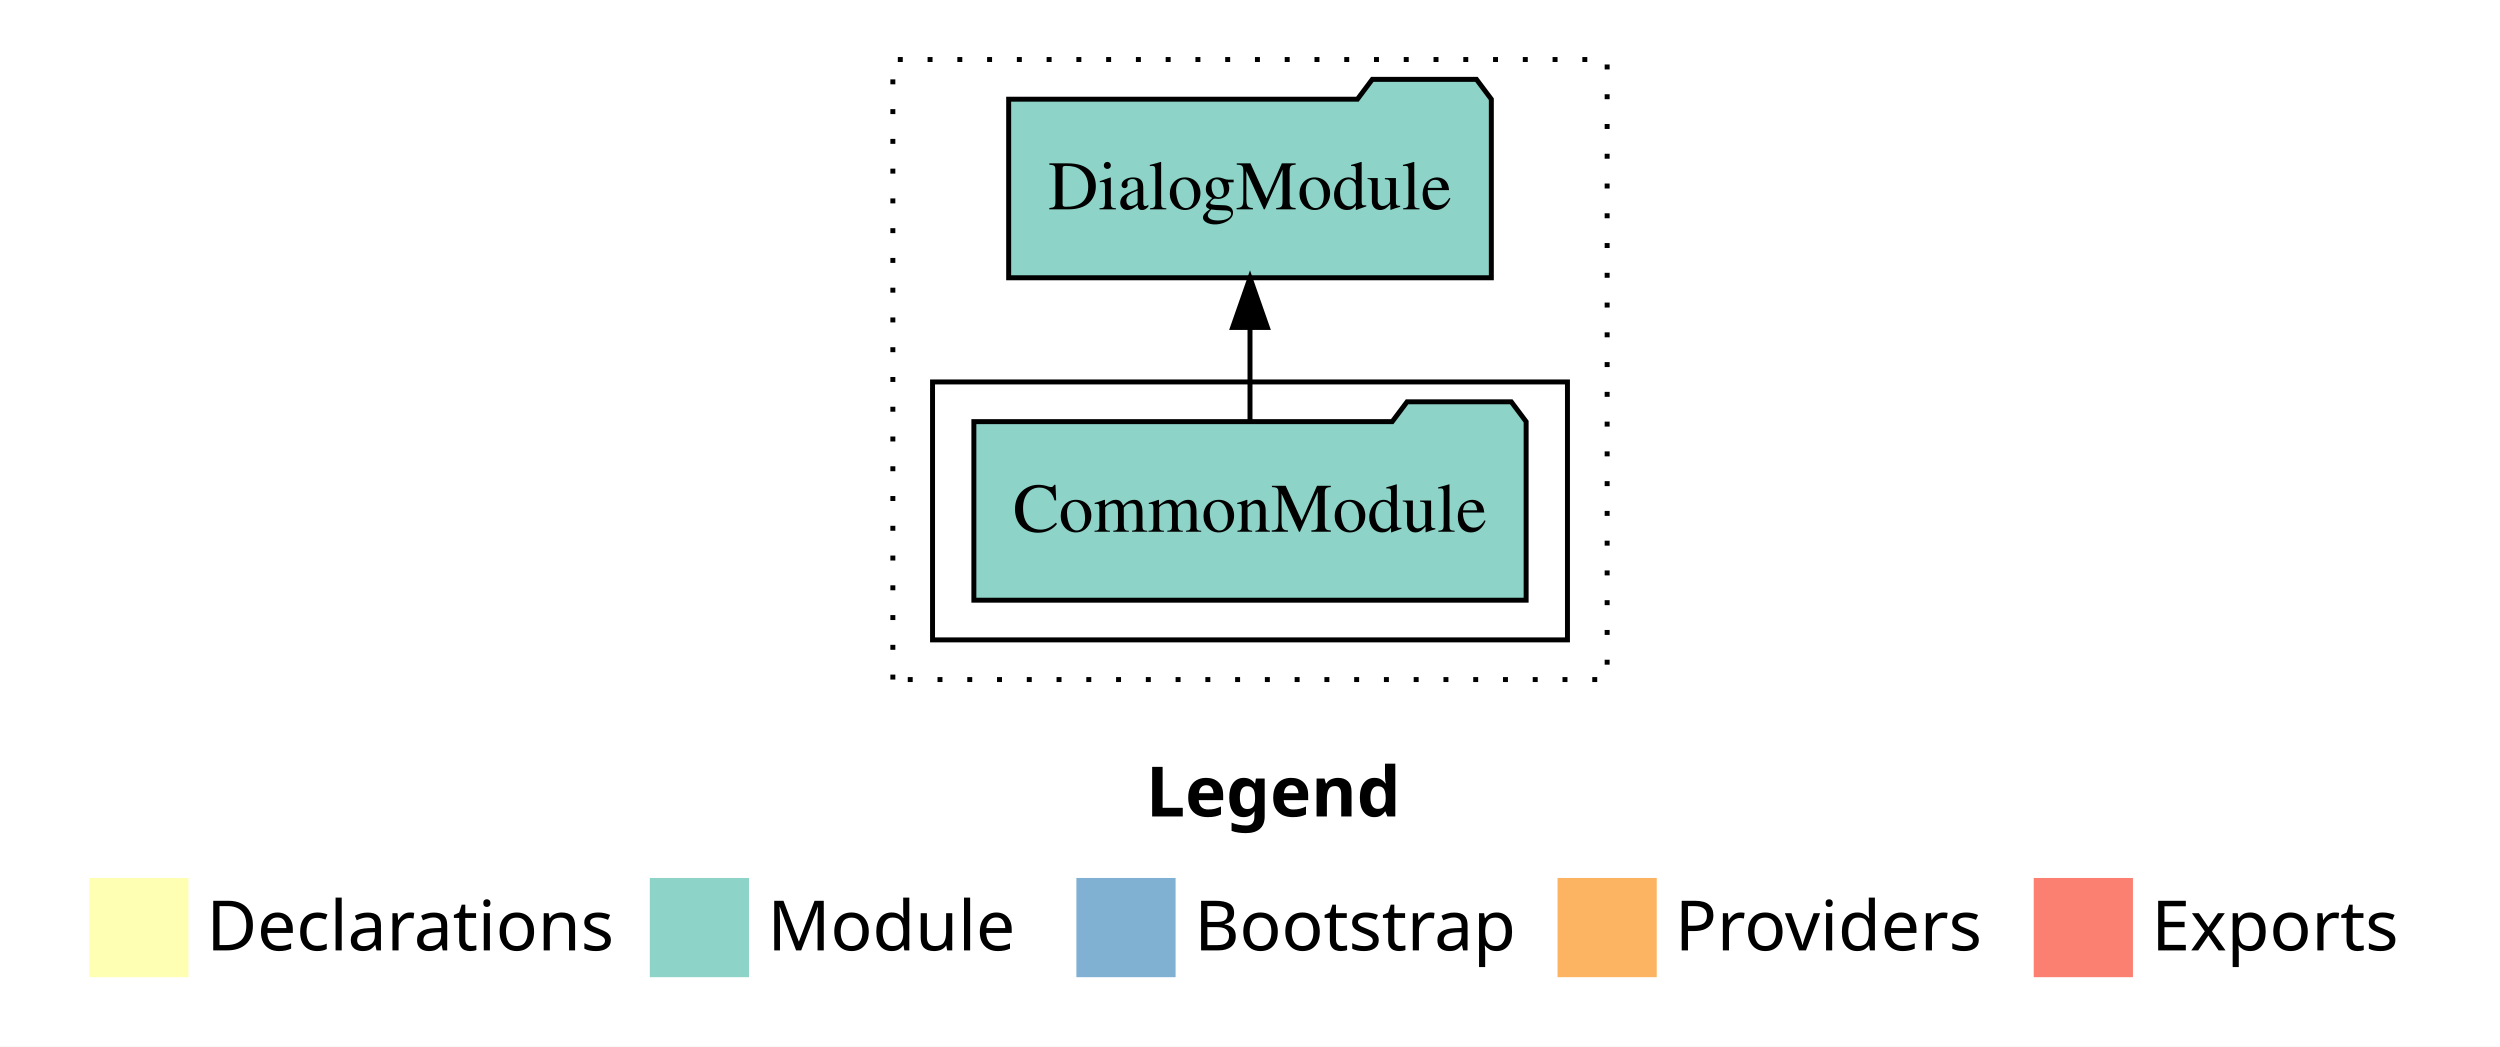
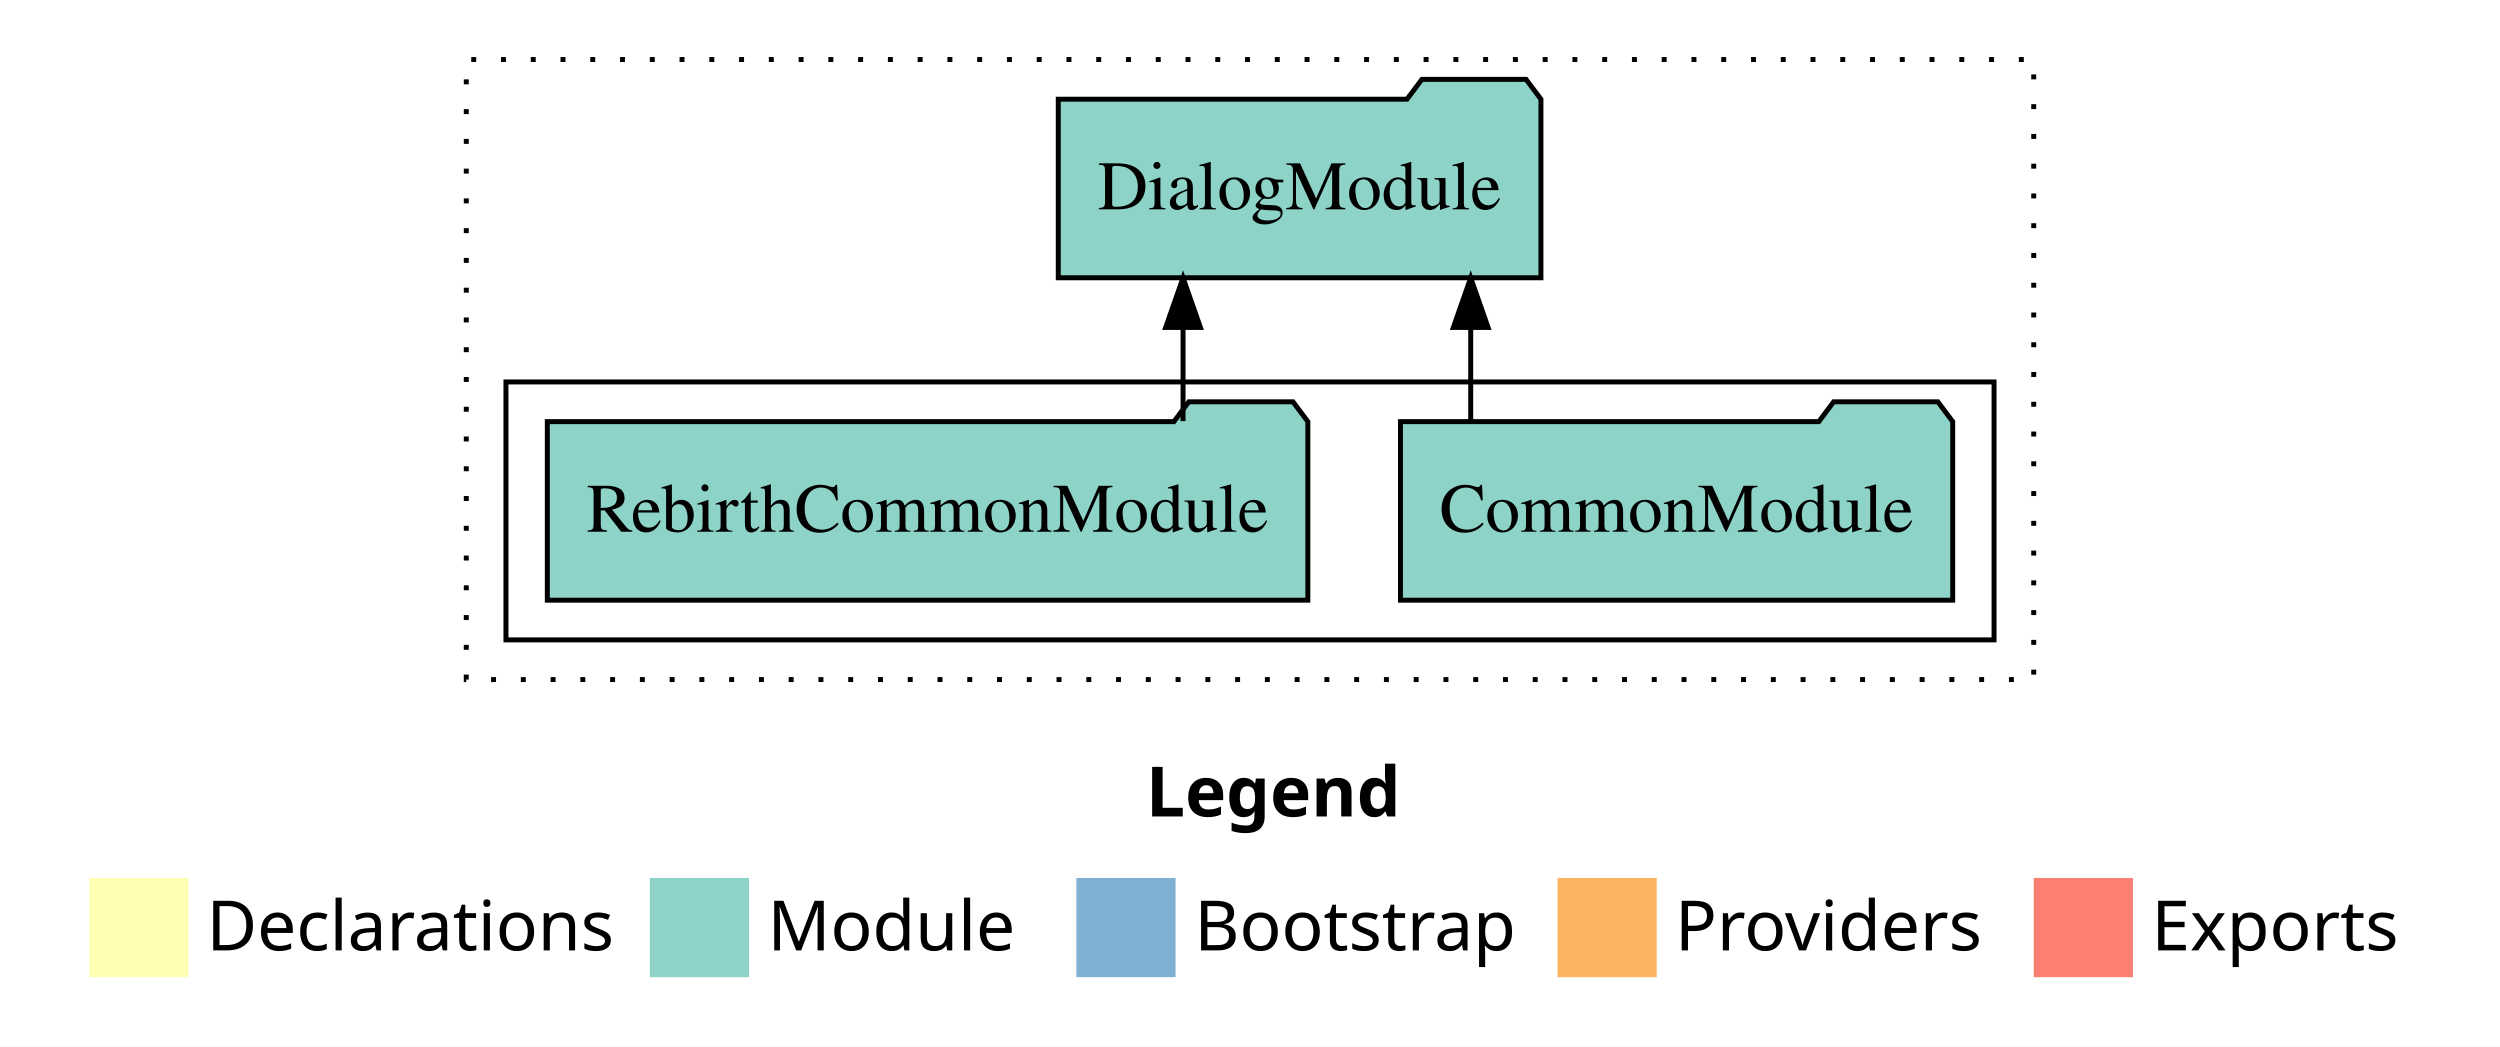
<svg xmlns="http://www.w3.org/2000/svg" width="504pt" height="211pt" viewBox="0.00 0.00 504.00 211.00">
  <g id="graph0" class="graph" transform="scale(1 1) rotate(0) translate(4 207)">
    <polygon fill="#ffffff" stroke="transparent" points="-4,4 -4,-207 500,-207 500,4 -4,4" />
    <text text-anchor="start" x="227.009" y="-42.4" font-family="sans-serif" font-weight="bold" font-size="14.00" fill="#000000">Legend</text>
    <polygon fill="#ffffb3" stroke="transparent" points="14,-10 14,-30 34,-30 34,-10 14,-10" />
    <text text-anchor="start" x="37.629" y="-15.4" font-family="sans-serif" font-size="14.00" fill="#000000">  Declarations</text>
    <polygon fill="#8dd3c7" stroke="transparent" points="127,-10 127,-30 147,-30 147,-10 127,-10" />
    <text text-anchor="start" x="150.725" y="-15.4" font-family="sans-serif" font-size="14.00" fill="#000000">  Module</text>
    <polygon fill="#80b1d3" stroke="transparent" points="213,-10 213,-30 233,-30 233,-10 213,-10" />
    <text text-anchor="start" x="236.781" y="-15.4" font-family="sans-serif" font-size="14.00" fill="#000000">  Bootstrap</text>
    <polygon fill="#fdb462" stroke="transparent" points="310,-10 310,-30 330,-30 330,-10 310,-10" />
    <text text-anchor="start" x="333.673" y="-15.4" font-family="sans-serif" font-size="14.00" fill="#000000">  Providers</text>
    <polygon fill="#fb8072" stroke="transparent" points="406,-10 406,-30 426,-30 426,-10 406,-10" />
    <text text-anchor="start" x="429.726" y="-15.4" font-family="sans-serif" font-size="14.00" fill="#000000">  Exports</text>
    <g id="clust1" class="cluster">
-       <polygon fill="none" stroke="#000000" stroke-dasharray="1,5" points="176,-70 176,-195 320,-195 320,-70 176,-70" />
+       <polygon fill="none" stroke="#000000" stroke-dasharray="1,5" points="90,-70 90,-195 406,-195 406,-70 90,-70" />
    </g>
    <g id="clust3" class="cluster">
-       <polygon fill="none" stroke="#000000" points="184,-78 184,-130 312,-130 312,-78 184,-78" />
+       <polygon fill="none" stroke="#000000" points="98,-78 98,-130 398,-130 398,-78 98,-78" />
    </g>
    <g id="node1" class="node">
-       <polygon fill="#8dd3c7" stroke="#000000" points="303.668,-122 300.668,-126 279.668,-126 276.668,-122 192.332,-122 192.332,-86 303.668,-86 303.668,-122" />
-       <text text-anchor="middle" x="248" y="-99.8" font-family="Times,serif" font-size="14.00" fill="#000000">CommonModule</text>
+       <polygon fill="#8dd3c7" stroke="#000000" points="389.668,-122 386.668,-126 365.668,-126 362.668,-122 278.332,-122 278.332,-86 389.668,-86 389.668,-122" />
+       <text text-anchor="middle" x="334" y="-99.8" font-family="Times,serif" font-size="14.00" fill="#000000">CommonModule</text>
+     </g>
+     <g id="node3" class="node">
+       <polygon fill="#8dd3c7" stroke="#000000" points="306.653,-187 303.653,-191 282.653,-191 279.653,-187 209.347,-187 209.347,-151 306.653,-151 306.653,-187" />
+       <text text-anchor="middle" x="258" y="-164.8" font-family="Times,serif" font-size="14.00" fill="#000000">DialogModule</text>
+     </g>
+     <g id="edge1" class="edge">
+       <path fill="none" stroke="#000000" d="M292.496,-122.106C292.496,-122.106 292.496,-140.991 292.496,-140.991" />
+       <polygon fill="#000000" stroke="#000000" points="288.996,-140.991 292.496,-150.991 295.996,-140.991 288.996,-140.991" />
    </g>
    <g id="node2" class="node">
-       <polygon fill="#8dd3c7" stroke="#000000" points="296.653,-187 293.653,-191 272.653,-191 269.653,-187 199.347,-187 199.347,-151 296.653,-151 296.653,-187" />
-       <text text-anchor="middle" x="248" y="-164.8" font-family="Times,serif" font-size="14.00" fill="#000000">DialogModule</text>
+       <polygon fill="#8dd3c7" stroke="#000000" points="259.661,-122 256.661,-126 235.661,-126 232.661,-122 106.339,-122 106.339,-86 259.661,-86 259.661,-122" />
+       <text text-anchor="middle" x="183" y="-99.8" font-family="Times,serif" font-size="14.00" fill="#000000">RebirthCommonModule</text>
    </g>
-     <g id="edge1" class="edge">
-       <path fill="none" stroke="#000000" d="M248,-122.106C248,-122.106 248,-140.991 248,-140.991" />
-       <polygon fill="#000000" stroke="#000000" points="244.5,-140.991 248,-150.991 251.5,-140.991 244.5,-140.991" />
+     <g id="edge2" class="edge">
+       <path fill="none" stroke="#000000" d="M234.502,-122.106C234.502,-122.106 234.502,-140.991 234.502,-140.991" />
+       <polygon fill="#000000" stroke="#000000" points="231.002,-140.991 234.502,-150.991 238.002,-140.991 231.002,-140.991" />
    </g>
  </g>
</svg>
